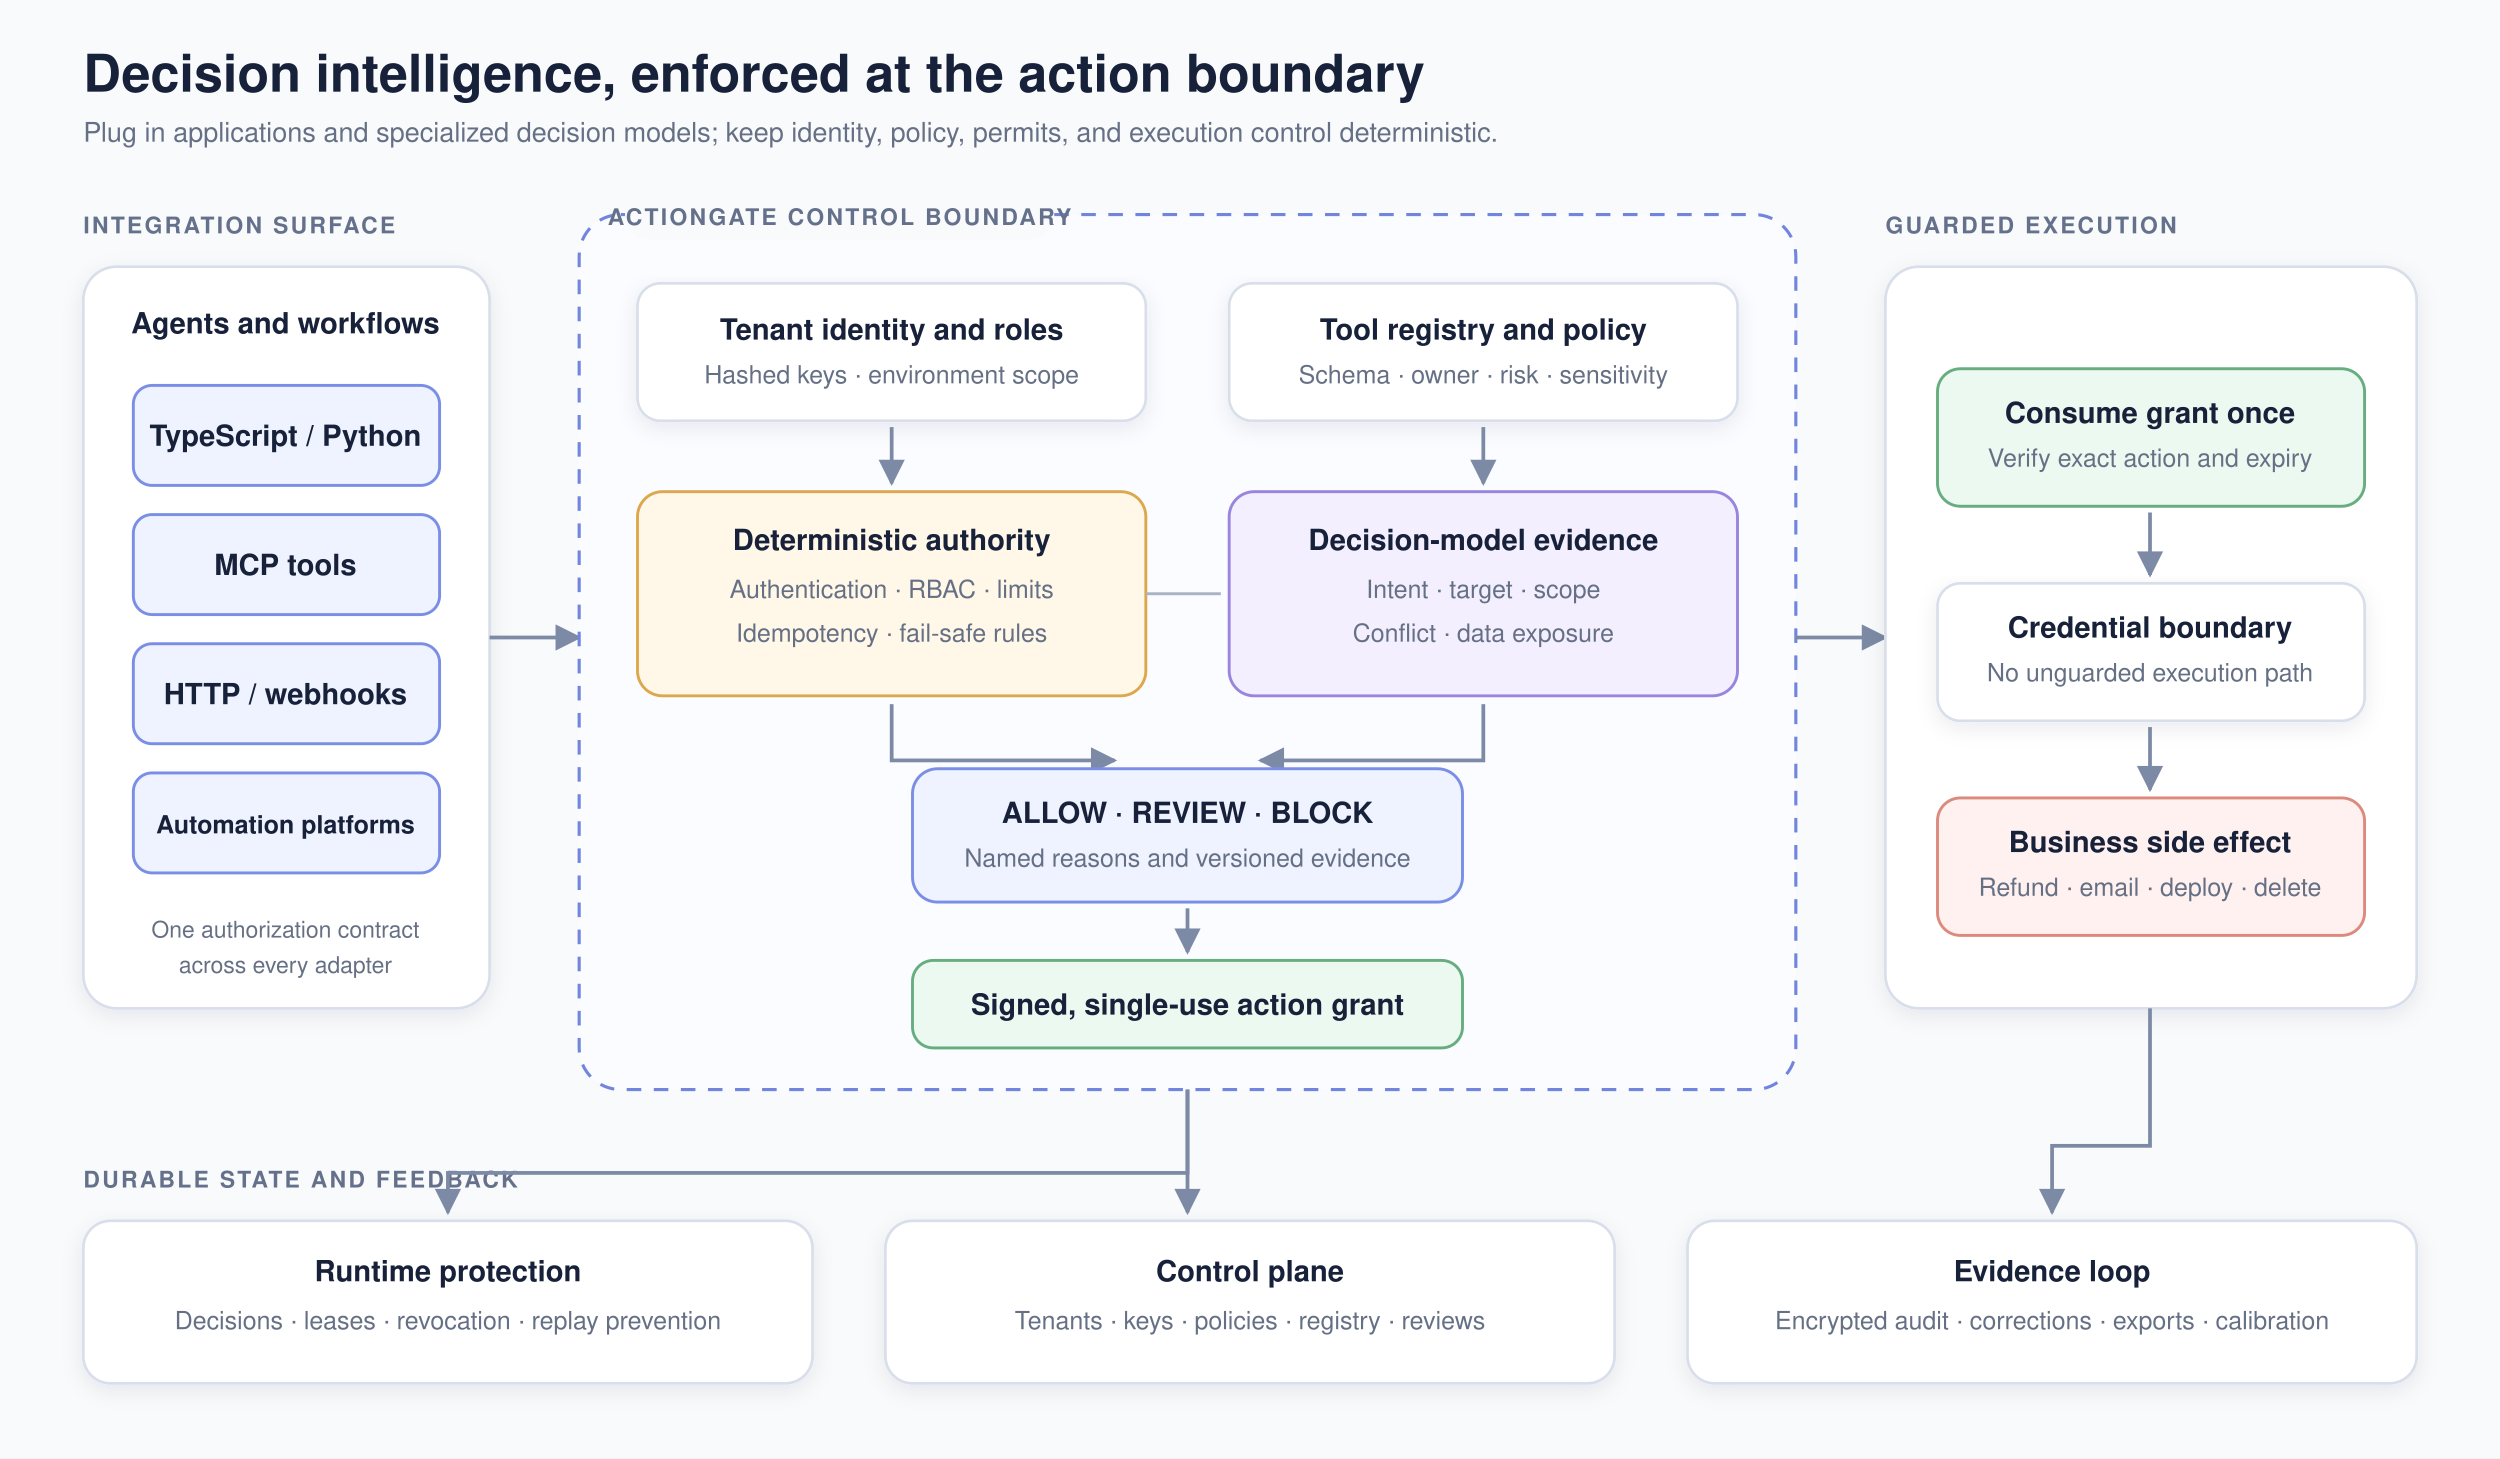
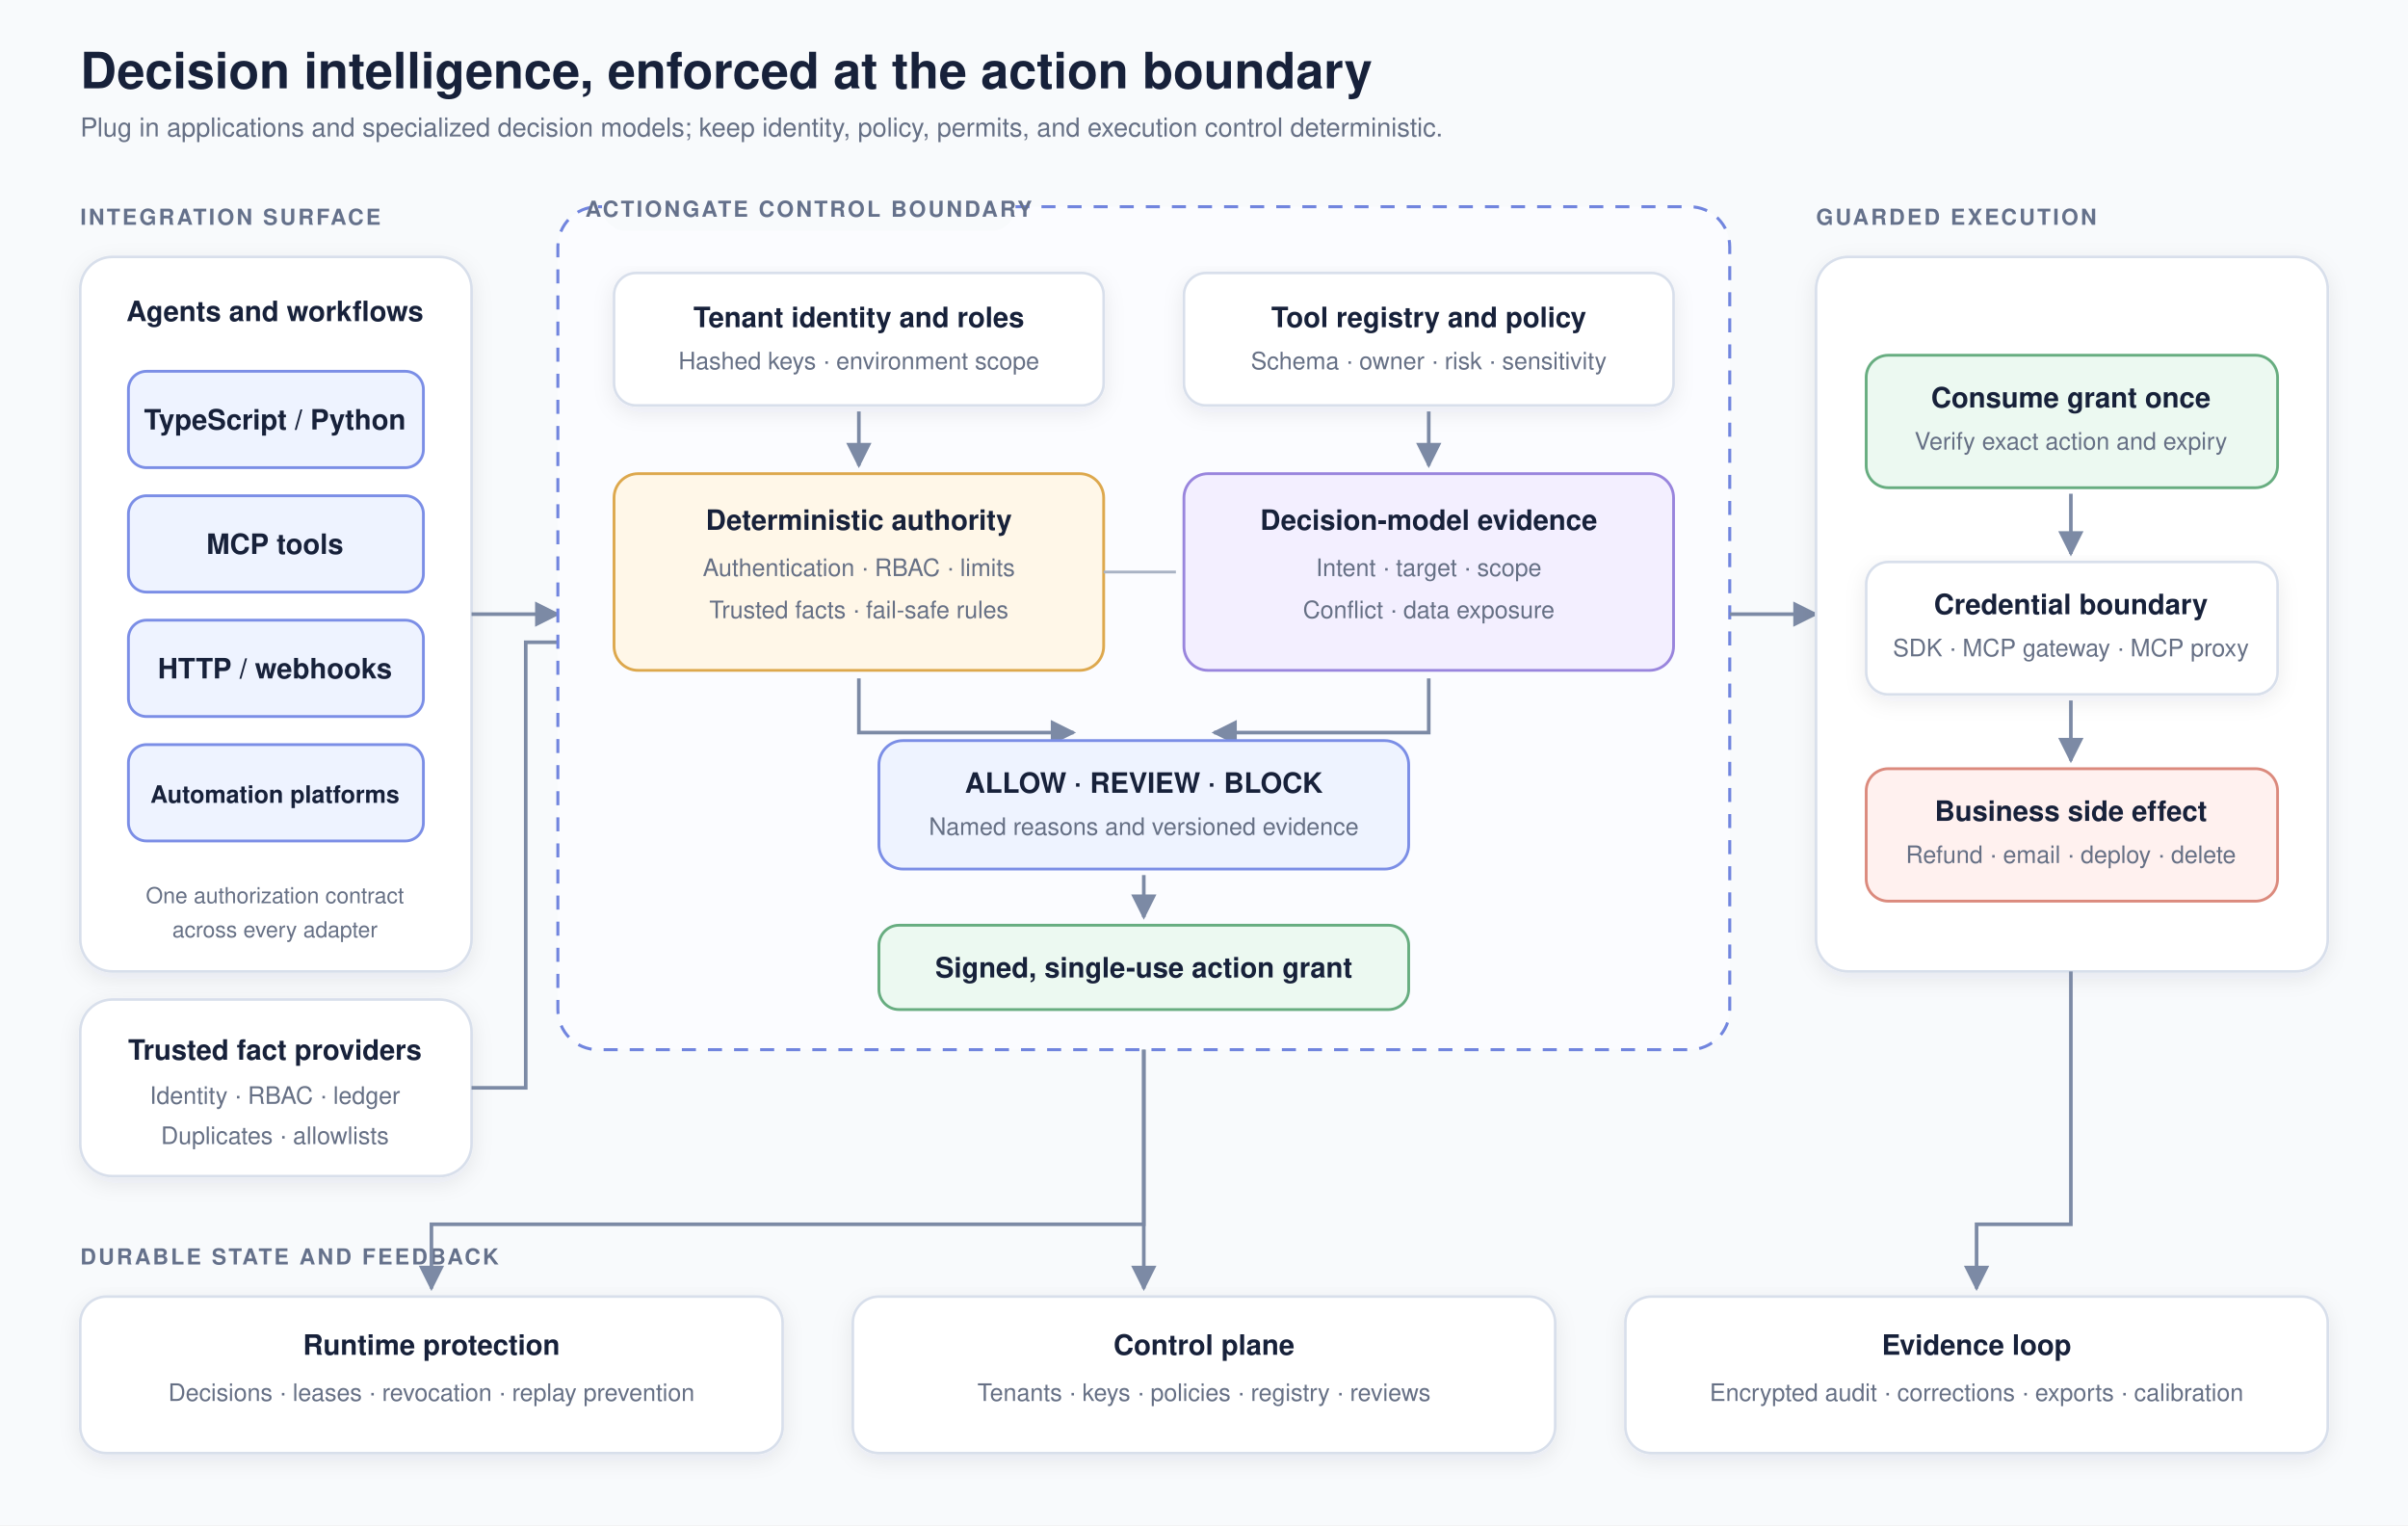
- <svg xmlns="http://www.w3.org/2000/svg" viewBox="0 0 1200 700" width="1200" height="700" role="img" aria-labelledby="title description" font-family="ui-sans-serif,-apple-system,BlinkMacSystemFont,Segoe UI,Helvetica,Arial,sans-serif">
-   <rect width="1200" height="700" fill="#f8fafc" />
+ <svg xmlns="http://www.w3.org/2000/svg" viewBox="0 0 1200 760" width="1200" height="760" role="img" aria-labelledby="title description" font-family="ui-sans-serif,-apple-system,BlinkMacSystemFont,Segoe UI,Helvetica,Arial,sans-serif">
+   <rect width="1200" height="760" fill="#f8fafc" />
  <defs>
    <marker id="arrow" viewBox="0 0 10 10" refX="9" refY="5" markerWidth="7" markerHeight="7" orient="auto">
      <path d="M0 0 L10 5 L0 10 z" fill="#7c8aa5" />
    </marker>
    <filter id="shadow" x="-10%" y="-10%" width="120%" height="130%">
      <feDropShadow dx="0" dy="3" stdDeviation="5" flood-color="#16213a" flood-opacity="0.08" />
    </filter>
    <style>
      .heading { font-size:25px; font-weight:700; fill:#17213a }
      .subheading { font-size:13px; fill:#667085 }
      .eyebrow { font-size:11px; font-weight:700; letter-spacing:.1em; fill:#65718b }
      .title { font-size:14px; font-weight:700; fill:#17213a }
      .adapter { font-size:12px; font-weight:700; fill:#17213a }
      .body { font-size:12px; fill:#667085 }
      .small { font-size:11px; fill:#667085 }
      .card { fill:#ffffff; stroke:#d8dfeb; stroke-width:1.3; filter:url(#shadow) }
      .blue { fill:#eef3ff; stroke:#7b8ee6; stroke-width:1.4 }
      .purple { fill:#f3efff; stroke:#9985dd; stroke-width:1.4 }
      .amber { fill:#fff7e8; stroke:#dda84d; stroke-width:1.4 }
      .green { fill:#ecf9f1; stroke:#67ad80; stroke-width:1.4 }
      .red { fill:#fff1ef; stroke:#db8a7d; stroke-width:1.4 }
      .boundary { fill:#fbfcff; stroke:#7185de; stroke-width:1.5; stroke-dasharray:7 6 }
      .arrow { fill:none; stroke:#7c8aa5; stroke-width:1.8; marker-end:url(#arrow) }
      .line { fill:none; stroke:#a9b3c4; stroke-width:1.4 }
    </style>
  </defs>
  <text x="40" y="44" class="heading">Decision intelligence, enforced at the action boundary</text>
  <text x="40" y="68" class="subheading">Plug in applications and specialized decision models; keep identity, policy, permits, and execution control deterministic.</text>
  <text x="40" y="112" class="eyebrow">INTEGRATION SURFACE</text>
  <rect x="40" y="128" width="195" height="356" rx="16" class="card" />
  <text x="137" y="160" class="title" text-anchor="middle">Agents and workflows</text>
  <rect x="64" y="185" width="147" height="48" rx="9" class="blue" />
  <text x="137" y="214" class="title" text-anchor="middle">TypeScript / Python</text>
  <rect x="64" y="247" width="147" height="48" rx="9" class="blue" />
  <text x="137" y="276" class="title" text-anchor="middle">MCP tools</text>
  <rect x="64" y="309" width="147" height="48" rx="9" class="blue" />
  <text x="137" y="338" class="title" text-anchor="middle">HTTP / webhooks</text>
  <rect x="64" y="371" width="147" height="48" rx="9" class="blue" />
  <text x="137" y="400" class="adapter" text-anchor="middle">Automation platforms</text>
  <text x="137" y="450" class="small" text-anchor="middle">One authorization contract</text>
  <text x="137" y="467" class="small" text-anchor="middle">across every adapter</text>
  <path d="M235 306 H278" class="arrow" />
+   <rect x="40" y="498" width="195" height="88" rx="16" class="card" />
+   <text x="137" y="528" class="title" text-anchor="middle">Trusted fact providers</text>
+   <text x="137" y="550" class="body" text-anchor="middle">Identity · RBAC · ledger</text>
+   <text x="137" y="570" class="body" text-anchor="middle">Duplicates · allowlists</text>
+   <path d="M235 542 H262 V320 H302" class="arrow" />
  <rect x="278" y="103" width="584" height="420" rx="20" class="boundary" />
  <rect x="300" y="91" width="206" height="24" rx="12" fill="#f8fafc" />
  <text x="403" y="108" class="eyebrow" text-anchor="middle">ACTIONGATE CONTROL BOUNDARY</text>
  <rect x="306" y="136" width="244" height="66" rx="11" class="card" />
  <text x="428" y="163" class="title" text-anchor="middle">Tenant identity and roles</text>
  <text x="428" y="184" class="body" text-anchor="middle">Hashed keys · environment scope</text>
  <rect x="590" y="136" width="244" height="66" rx="11" class="card" />
  <text x="712" y="163" class="title" text-anchor="middle">Tool registry and policy</text>
  <text x="712" y="184" class="body" text-anchor="middle">Schema · owner · risk · sensitivity</text>
  <path d="M428 205 V232" class="arrow" />
  <path d="M712 205 V232" class="arrow" />
  <rect x="306" y="236" width="244" height="98" rx="12" class="amber" />
  <text x="428" y="264" class="title" text-anchor="middle">Deterministic authority</text>
  <text x="428" y="287" class="body" text-anchor="middle">Authentication · RBAC · limits</text>
-   <text x="428" y="308" class="body" text-anchor="middle">Idempotency · fail-safe rules</text>
+   <text x="428" y="308" class="body" text-anchor="middle">Trusted facts · fail-safe rules</text>
  <rect x="590" y="236" width="244" height="98" rx="12" class="purple" />
  <text x="712" y="264" class="title" text-anchor="middle">Decision-model evidence</text>
  <text x="712" y="287" class="body" text-anchor="middle">Intent · target · scope</text>
  <text x="712" y="308" class="body" text-anchor="middle">Conflict · data exposure</text>
  <path d="M550 285 H586" class="line" />
  <path d="M428 338 V365 H535" class="arrow" />
  <path d="M712 338 V365 H605" class="arrow" />
  <rect x="438" y="369" width="264" height="64" rx="12" class="blue" />
  <text x="570" y="395" class="title" text-anchor="middle">ALLOW · REVIEW · BLOCK</text>
  <text x="570" y="416" class="body" text-anchor="middle">Named reasons and versioned evidence</text>
  <path d="M570 436 V457" class="arrow" />
  <rect x="438" y="461" width="264" height="42" rx="10" class="green" />
  <text x="570" y="487" class="title" text-anchor="middle">Signed, single-use action grant</text>
  <path d="M862 306 H905" class="arrow" />
  <text x="905" y="112" class="eyebrow">GUARDED EXECUTION</text>
  <rect x="905" y="128" width="255" height="356" rx="16" class="card" />
  <rect x="930" y="177" width="205" height="66" rx="11" class="green" />
  <text x="1032" y="203" class="title" text-anchor="middle">Consume grant once</text>
  <text x="1032" y="224" class="body" text-anchor="middle">Verify exact action and expiry</text>
  <path d="M1032 246 V276" class="arrow" />
  <rect x="930" y="280" width="205" height="66" rx="11" class="card" />
  <text x="1032" y="306" class="title" text-anchor="middle">Credential boundary</text>
-   <text x="1032" y="327" class="body" text-anchor="middle">No unguarded execution path</text>
+   <text x="1032" y="327" class="body" text-anchor="middle">SDK · MCP gateway · MCP proxy</text>
  <path d="M1032 349 V379" class="arrow" />
  <rect x="930" y="383" width="205" height="66" rx="11" class="red" />
  <text x="1032" y="409" class="title" text-anchor="middle">Business side effect</text>
  <text x="1032" y="430" class="body" text-anchor="middle">Refund · email · deploy · delete</text>
-   <text x="40" y="570" class="eyebrow">DURABLE STATE AND FEEDBACK</text>
-   <rect x="40" y="586" width="350" height="78" rx="13" class="card" />
-   <text x="215" y="615" class="title" text-anchor="middle">Runtime protection</text>
-   <text x="215" y="638" class="body" text-anchor="middle">Decisions · leases · revocation · replay prevention</text>
-   <rect x="425" y="586" width="350" height="78" rx="13" class="card" />
-   <text x="600" y="615" class="title" text-anchor="middle">Control plane</text>
-   <text x="600" y="638" class="body" text-anchor="middle">Tenants · keys · policies · registry · reviews</text>
-   <rect x="810" y="586" width="350" height="78" rx="13" class="card" />
-   <text x="985" y="615" class="title" text-anchor="middle">Evidence loop</text>
-   <text x="985" y="638" class="body" text-anchor="middle">Encrypted audit · corrections · exports · calibration</text>
-   <path d="M570 523 V563 H215 V582" class="arrow" />
-   <path d="M570 523 V582" class="arrow" />
-   <path d="M1032 484 V550 H985 V582" class="arrow" />
+   <text x="40" y="630" class="eyebrow">DURABLE STATE AND FEEDBACK</text>
+   <rect x="40" y="646" width="350" height="78" rx="13" class="card" />
+   <text x="215" y="675" class="title" text-anchor="middle">Runtime protection</text>
+   <text x="215" y="698" class="body" text-anchor="middle">Decisions · leases · revocation · replay prevention</text>
+   <rect x="425" y="646" width="350" height="78" rx="13" class="card" />
+   <text x="600" y="675" class="title" text-anchor="middle">Control plane</text>
+   <text x="600" y="698" class="body" text-anchor="middle">Tenants · keys · policies · registry · reviews</text>
+   <rect x="810" y="646" width="350" height="78" rx="13" class="card" />
+   <text x="985" y="675" class="title" text-anchor="middle">Evidence loop</text>
+   <text x="985" y="698" class="body" text-anchor="middle">Encrypted audit · corrections · exports · calibration</text>
+   <path d="M570 523 V610 H215 V642" class="arrow" />
+   <path d="M570 523 V642" class="arrow" />
+   <path d="M1032 484 V610 H985 V642" class="arrow" />
</svg>
